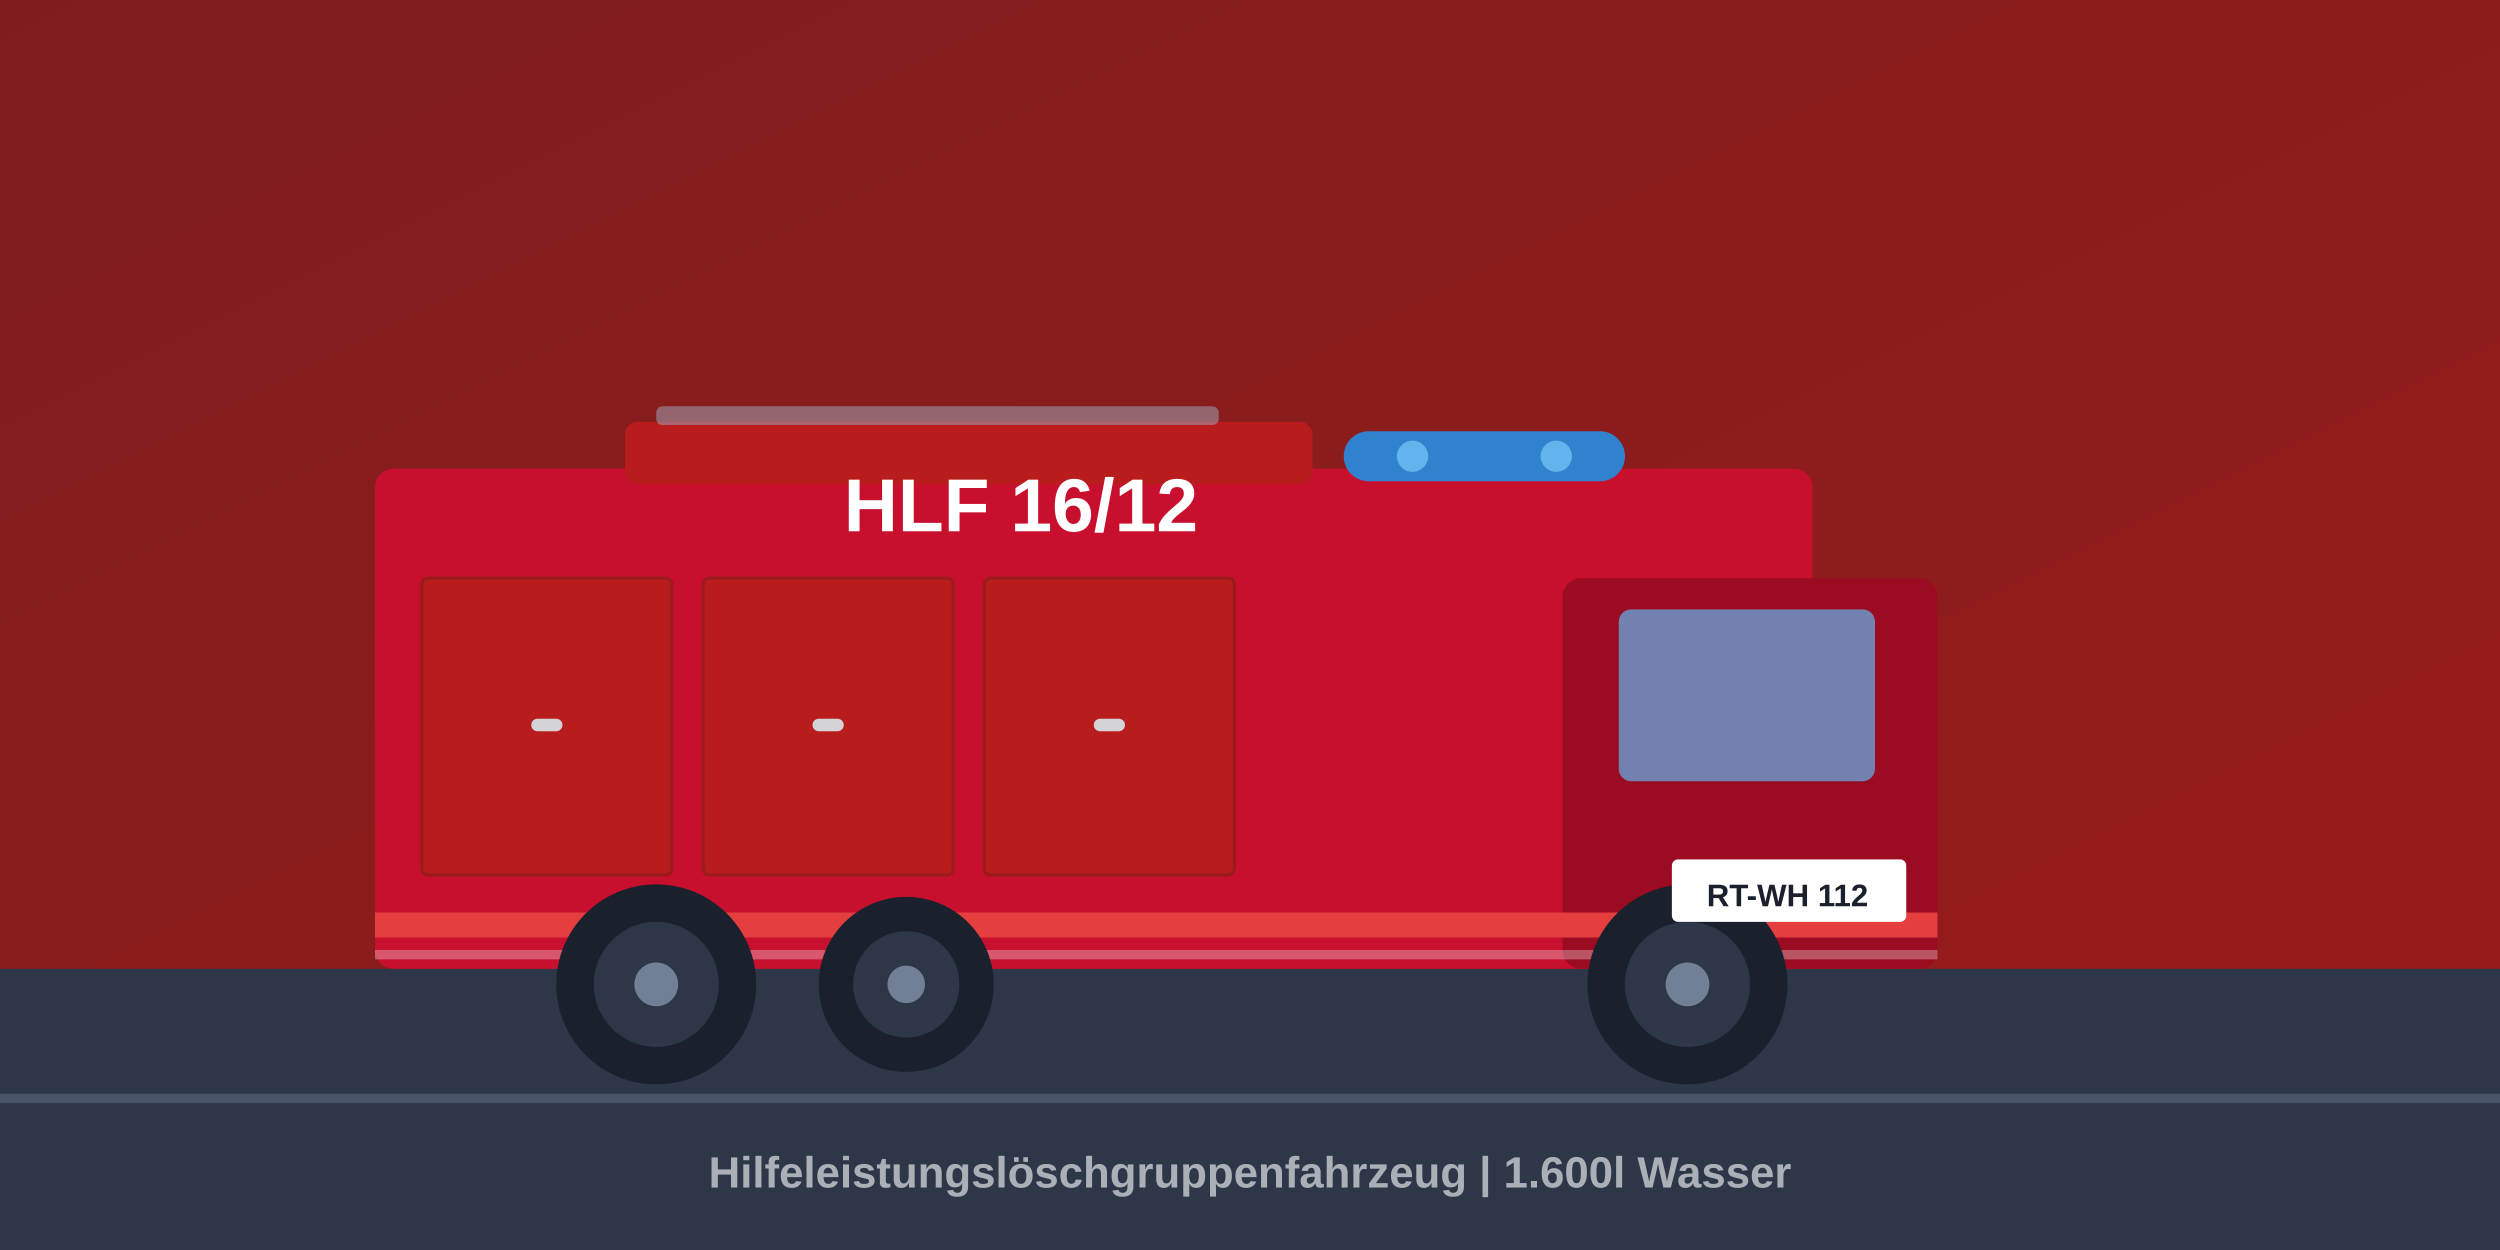
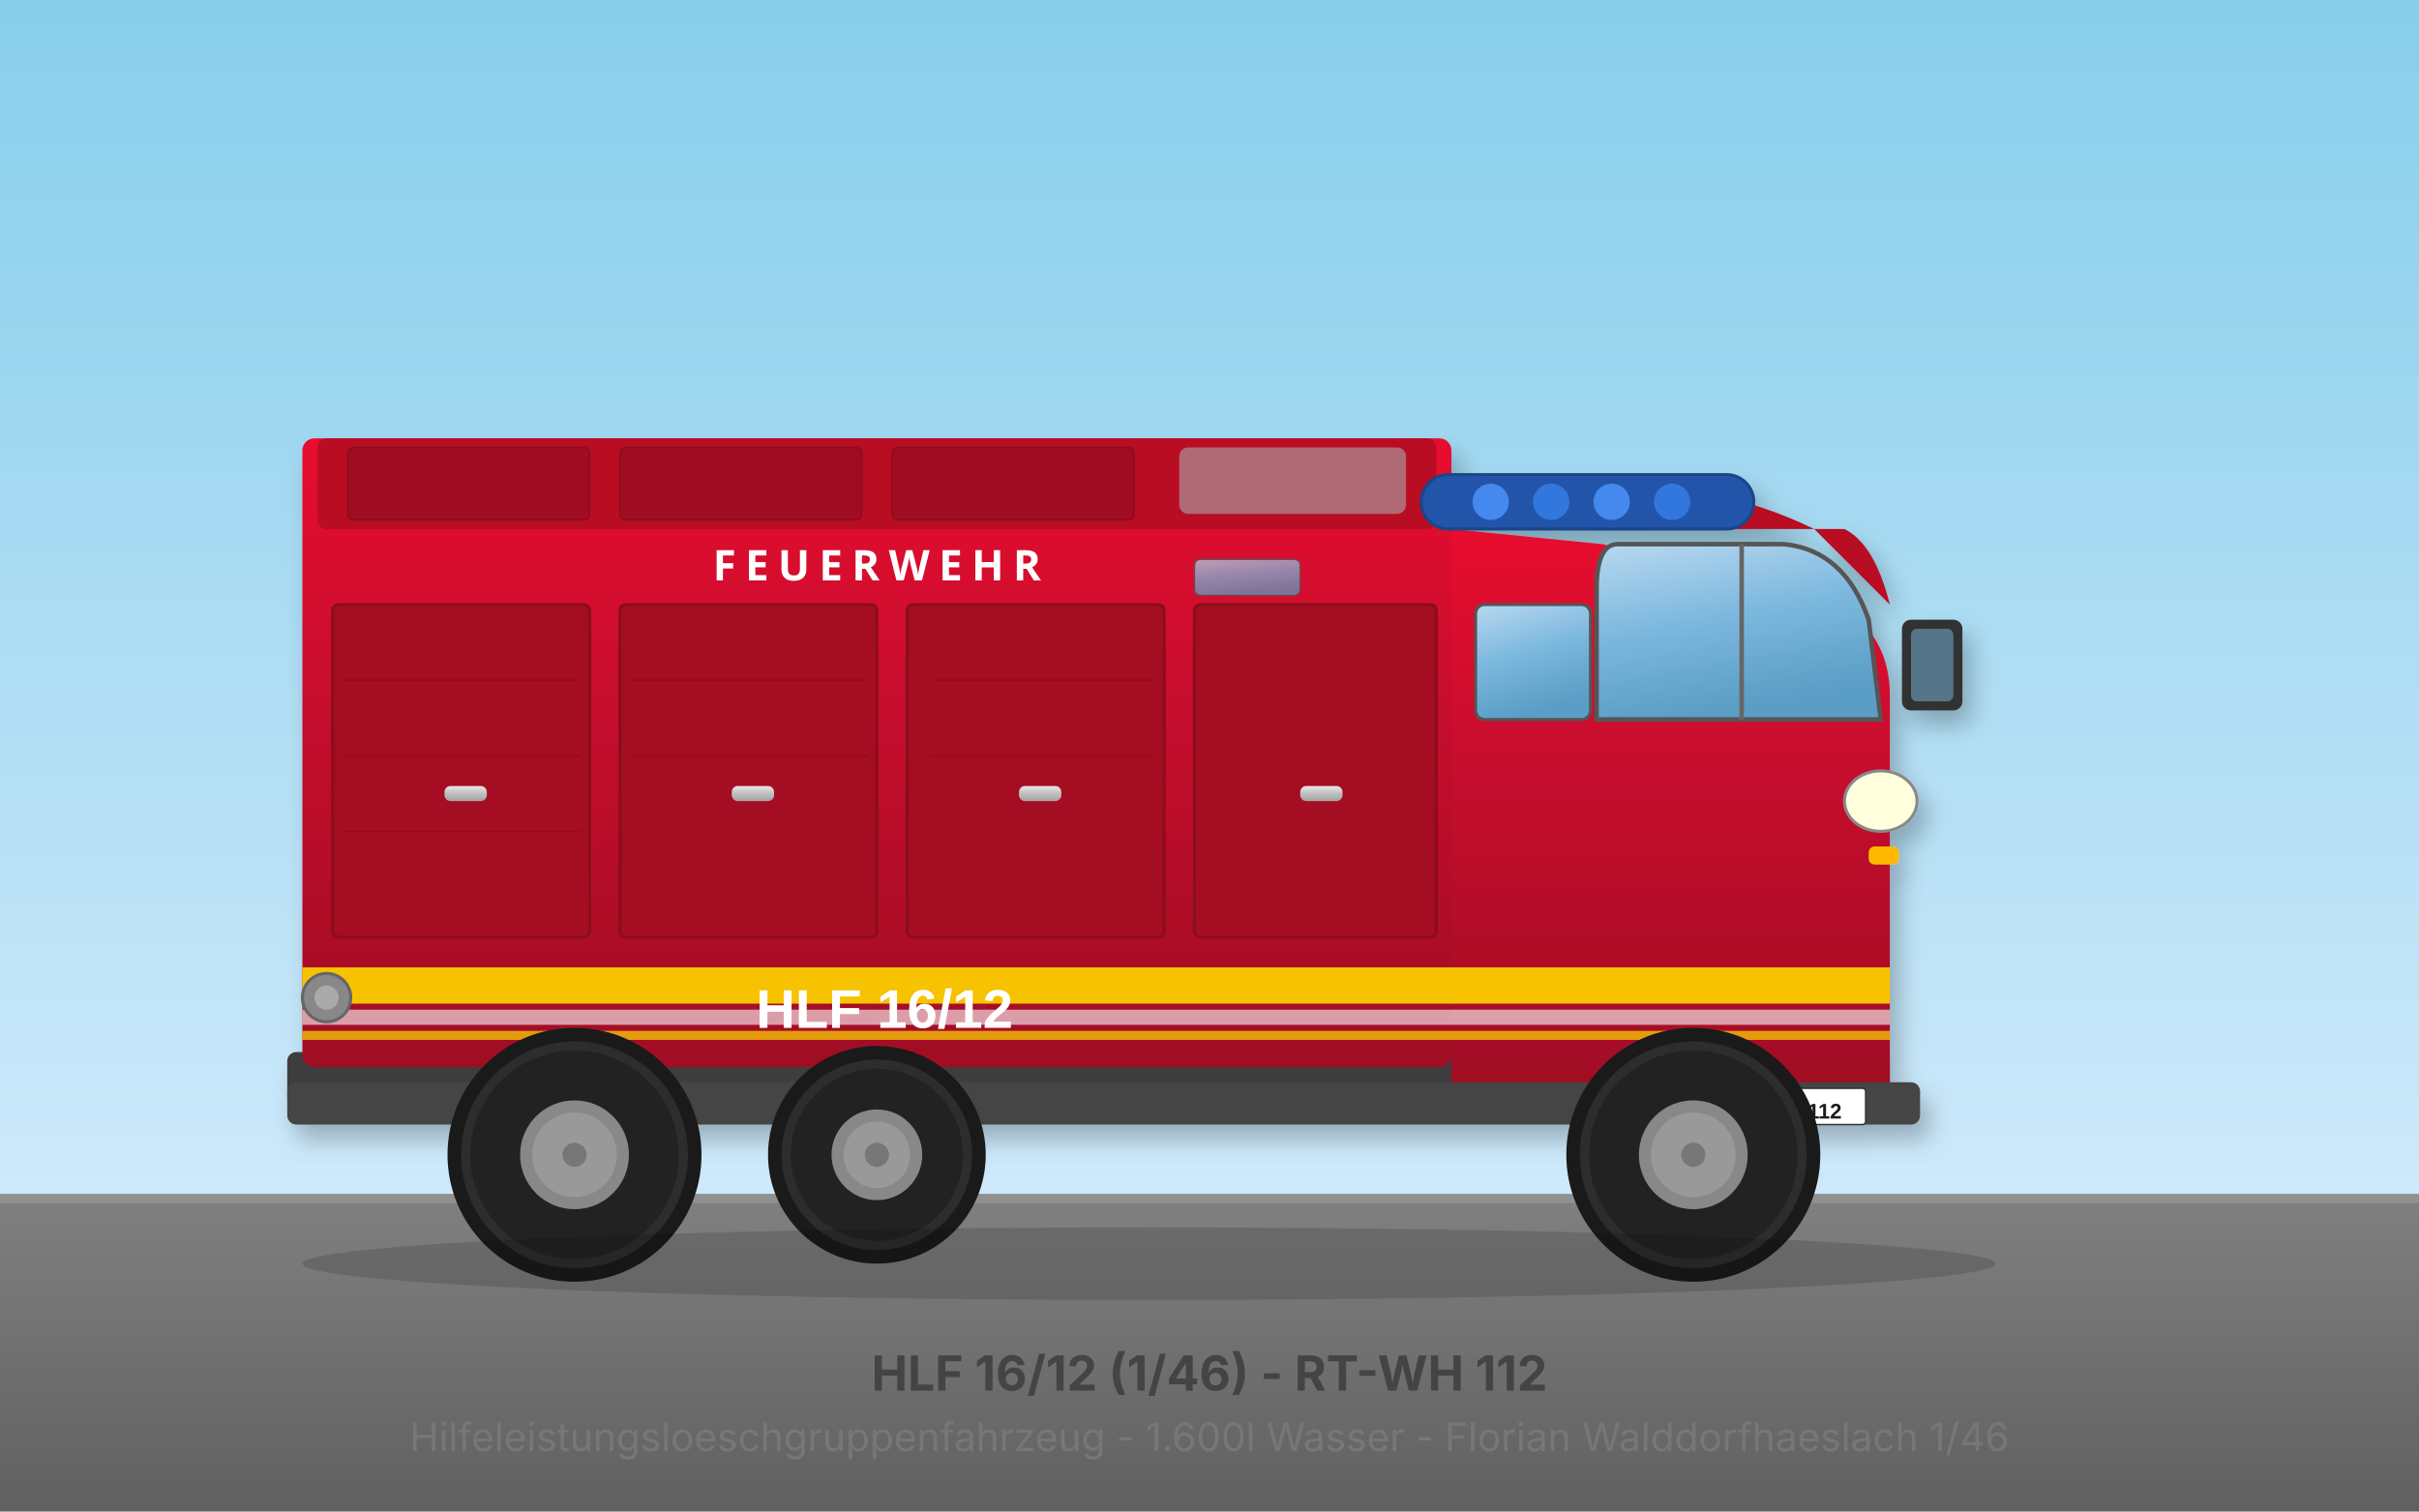
- <svg xmlns="http://www.w3.org/2000/svg" viewBox="0 0 800 400">
+ <svg xmlns="http://www.w3.org/2000/svg" viewBox="0 0 800 500">
  <defs>
-     <linearGradient id="bg" x1="0" y1="0" x2="1" y2="1">
-       <stop offset="0%" stop-color="#7f1d1d" />
-       <stop offset="100%" stop-color="#991b1b" />
+     <linearGradient id="sky" x1="0" y1="0" x2="0" y2="1">
+       <stop offset="0%" stop-color="#87CEEB" />
+       <stop offset="100%" stop-color="#E0F0FF" />
    </linearGradient>
+     <linearGradient id="body" x1="0" y1="0" x2="0" y2="1">
+       <stop offset="0%" stop-color="#E8102E" />
+       <stop offset="40%" stop-color="#C8102E" />
+       <stop offset="100%" stop-color="#A00D24" />
+     </linearGradient>
+     <linearGradient id="glass" x1="0" y1="0" x2="0.3" y2="1">
+       <stop offset="0%" stop-color="#B8D8F0" />
+       <stop offset="50%" stop-color="#7CB8DE" />
+       <stop offset="100%" stop-color="#5A9DC5" />
+     </linearGradient>
+     <linearGradient id="chr" x1="0" y1="0" x2="0" y2="1">
+       <stop offset="0%" stop-color="#E8E8E8" />
+       <stop offset="50%" stop-color="#C0C0C0" />
+       <stop offset="100%" stop-color="#A0A0A0" />
+     </linearGradient>
+     <linearGradient id="gnd" x1="0" y1="0" x2="0" y2="1">
+       <stop offset="0%" stop-color="#808080" />
+       <stop offset="100%" stop-color="#606060" />
+     </linearGradient>
+     <filter id="sh">
+       <feDropShadow dx="3" dy="5" stdDeviation="4" flood-color="#00000040" />
+     </filter>
  </defs>
-   <rect width="800" height="400" fill="url(#bg)" />
-   <rect x="0" y="310" width="800" height="90" fill="#2d3748" />
-   <rect x="0" y="350" width="800" height="3" fill="#718096" opacity="0.4" />
-   <rect x="120" y="150" width="460" height="160" rx="6" fill="#C8102E" />
-   <rect x="135" y="185" width="80" height="95" rx="2" fill="#B91C1C" stroke="#991B1B" stroke-width="1" />
-   <rect x="225" y="185" width="80" height="95" rx="2" fill="#B91C1C" stroke="#991B1B" stroke-width="1" />
-   <rect x="315" y="185" width="80" height="95" rx="2" fill="#B91C1C" stroke="#991B1B" stroke-width="1" />
-   <rect x="170" y="230" width="10" height="4" rx="2" fill="#D4D4D8" />
-   <rect x="260" y="230" width="10" height="4" rx="2" fill="#D4D4D8" />
-   <rect x="350" y="230" width="10" height="4" rx="2" fill="#D4D4D8" />
-   <rect x="500" y="185" width="120" height="125" rx="6" fill="#9B0B22" />
-   <rect x="518" y="195" width="82" height="55" rx="4" fill="#63B3ED" opacity="0.7" />
-   <rect x="200" y="135" width="220" height="20" rx="4" fill="#B91C1C" />
-   <rect x="430" y="138" width="90" height="16" rx="8" fill="#3182CE" />
-   <circle cx="452" cy="146" r="5" fill="#63B3ED" />
-   <circle cx="498" cy="146" r="5" fill="#63B3ED" />
-   <rect x="210" y="130" width="180" height="6" rx="2" fill="#A0AEC0" opacity="0.5" />
-   <text x="270" y="170" font-family="Arial, sans-serif" font-weight="bold" font-size="24" fill="white">HLF 16/12</text>
-   <rect x="120" y="292" width="500" height="8" fill="#E53E3E" />
-   <rect x="120" y="304" width="500" height="3" fill="white" opacity="0.3" />
-   <circle cx="210" cy="315" r="32" fill="#1a202c" />
-   <circle cx="210" cy="315" r="20" fill="#2d3748" />
-   <circle cx="210" cy="315" r="7" fill="#718096" />
-   <circle cx="290" cy="315" r="28" fill="#1a202c" />
-   <circle cx="290" cy="315" r="17" fill="#2d3748" />
-   <circle cx="290" cy="315" r="6" fill="#718096" />
-   <circle cx="540" cy="315" r="32" fill="#1a202c" />
-   <circle cx="540" cy="315" r="20" fill="#2d3748" />
-   <circle cx="540" cy="315" r="7" fill="#718096" />
-   <rect x="535" y="275" width="75" height="20" rx="2" fill="white" />
-   <text x="572" y="290" font-family="Arial, sans-serif" font-weight="bold" font-size="10" fill="#1a202c" text-anchor="middle">RT-WH 112</text>
-   <text x="400" y="380" font-family="Arial, sans-serif" font-weight="bold" font-size="14" fill="white" opacity="0.6" text-anchor="middle">Hilfeleistungslöschgruppenfahrzeug | 1.600l Wasser</text>
+   <rect width="800" height="500" fill="url(#sky)" />
+   <rect x="0" y="395" width="800" height="105" fill="url(#gnd)" />
+   <rect x="0" y="395" width="800" height="3" fill="#909090" />
+   <g filter="url(#sh)">
+     <rect x="95" y="348" width="530" height="18" rx="3" fill="#3D3D3D" />
+     <rect x="100" y="145" width="380" height="208" rx="4" fill="url(#body)" />
+     <rect x="105" y="145" width="370" height="30" rx="3" fill="#B80D23" />
+     <rect x="115" y="148" width="80" height="24" rx="2" fill="#A00D20" stroke="#8B0A1A" stroke-width="0.5" />
+     <rect x="205" y="148" width="80" height="24" rx="2" fill="#A00D20" stroke="#8B0A1A" stroke-width="0.5" />
+     <rect x="295" y="148" width="80" height="24" rx="2" fill="#A00D20" stroke="#8B0A1A" stroke-width="0.5" />
+     <rect x="390" y="148" width="75" height="22" rx="3" fill="#AAA" opacity="0.6" />
+     <rect x="110" y="200" width="85" height="110" rx="2" fill="#A50D20" stroke="#8B0A1A" stroke-width="1" />
+     <rect x="205" y="200" width="85" height="110" rx="2" fill="#A50D20" stroke="#8B0A1A" stroke-width="1" />
+     <rect x="300" y="200" width="85" height="110" rx="2" fill="#A50D20" stroke="#8B0A1A" stroke-width="1" />
+     <rect x="395" y="200" width="80" height="110" rx="2" fill="#A50D20" stroke="#8B0A1A" stroke-width="1" />
+     <line x1="113" y1="225" x2="192" y2="225" stroke="#900D1C" stroke-width="0.5" />
+     <line x1="113" y1="250" x2="192" y2="250" stroke="#900D1C" stroke-width="0.5" />
+     <line x1="113" y1="275" x2="192" y2="275" stroke="#900D1C" stroke-width="0.5" />
+     <line x1="208" y1="225" x2="287" y2="225" stroke="#900D1C" stroke-width="0.5" />
+     <line x1="208" y1="250" x2="287" y2="250" stroke="#900D1C" stroke-width="0.5" />
+     <line x1="308" y1="225" x2="382" y2="225" stroke="#900D1C" stroke-width="0.5" />
+     <line x1="308" y1="250" x2="382" y2="250" stroke="#900D1C" stroke-width="0.5" />
+     <rect x="147" y="260" width="14" height="5" rx="2" fill="url(#chr)" />
+     <rect x="242" y="260" width="14" height="5" rx="2" fill="url(#chr)" />
+     <rect x="337" y="260" width="14" height="5" rx="2" fill="url(#chr)" />
+     <rect x="430" y="260" width="14" height="5" rx="2" fill="url(#chr)" />
+     <path d="M480,175 L480,360 L625,360 L625,230 Q625,210 608,200 L530,180 L480,175 Z" fill="url(#body)" />
+     <path d="M480,175 L530,163 Q565,158 600,175 L625,200 Q620,180 610,175 L485,175 Z" fill="#B80D23" />
+     <path d="M535,180 L590,180 Q610,182 618,205 L622,238 L528,238 L528,195 Q528,180 535,180 Z" fill="url(#glass)" stroke="#555" stroke-width="1.5" />
+     <line x1="576" y1="180" x2="576" y2="238" stroke="#666" stroke-width="1.5" />
+     <rect x="488" y="200" width="38" height="38" rx="3" fill="url(#glass)" stroke="#555" stroke-width="1" />
+     <rect x="395" y="185" width="35" height="12" rx="2" fill="url(#glass)" stroke="#555" stroke-width="0.5" opacity="0.7" />
+     <rect x="100" y="320" width="525" height="12" fill="#FFD700" opacity="0.9" />
+     <rect x="100" y="334" width="525" height="5" fill="white" opacity="0.6" />
+     <rect x="100" y="341" width="525" height="3" fill="#FFD700" opacity="0.7" />
+     <text x="290" y="192" font-family="Arial Black, sans-serif" font-weight="900" font-size="14" fill="white" text-anchor="middle" letter-spacing="3">FEUERWEHR</text>
+     <text x="250" y="340" font-family="Arial, sans-serif" font-weight="bold" font-size="18" fill="white">HLF 16/12</text>
+     <rect x="470" y="157" width="110" height="18" rx="9" fill="#2255AA" stroke="#1A4488" stroke-width="1" />
+     <circle cx="493" cy="166" r="6" fill="#4488EE" />
+     <circle cx="513" cy="166" r="6" fill="#3377DD" />
+     <circle cx="533" cy="166" r="6" fill="#4488EE" />
+     <circle cx="553" cy="166" r="6" fill="#3377DD" />
+     <circle cx="108" cy="330" r="8" fill="#888" stroke="#666" stroke-width="1" />
+     <circle cx="108" cy="330" r="4" fill="#AAA" />
+     <ellipse cx="622" cy="265" rx="12" ry="10" fill="#FFFFDD" stroke="#888" stroke-width="1" />
+     <rect x="618" y="280" width="10" height="6" rx="2" fill="#FFB800" />
+     <rect x="629" y="205" width="20" height="30" rx="3" fill="#333" />
+     <rect x="632" y="208" width="14" height="24" rx="2" fill="#7CB8DE" opacity="0.5" />
+     <rect x="95" y="358" width="540" height="14" rx="3" fill="#444" />
+     <rect x="565" y="360" width="52" height="12" rx="1" fill="white" stroke="#333" stroke-width="0.5" />
+     <rect x="565" y="360" width="8" height="12" fill="#003399" />
+     <text x="591" y="370" font-family="Arial, sans-serif" font-weight="bold" font-size="7" fill="#1a1a1a" text-anchor="middle">RT-WH 112</text>
+   </g>
+   <circle cx="190" cy="382" r="42" fill="#1A1A1A" />
+   <circle cx="190" cy="382" r="36" fill="#222" stroke="#2D2D2D" stroke-width="3" />
+   <circle cx="190" cy="382" r="18" fill="#888" />
+   <circle cx="190" cy="382" r="14" fill="#999" />
+   <circle cx="190" cy="382" r="4" fill="#777" />
+   <circle cx="290" cy="382" r="36" fill="#1A1A1A" />
+   <circle cx="290" cy="382" r="30" fill="#222" stroke="#2D2D2D" stroke-width="3" />
+   <circle cx="290" cy="382" r="15" fill="#888" />
+   <circle cx="290" cy="382" r="11" fill="#999" />
+   <circle cx="290" cy="382" r="4" fill="#777" />
+   <circle cx="560" cy="382" r="42" fill="#1A1A1A" />
+   <circle cx="560" cy="382" r="36" fill="#222" stroke="#2D2D2D" stroke-width="3" />
+   <circle cx="560" cy="382" r="18" fill="#888" />
+   <circle cx="560" cy="382" r="14" fill="#999" />
+   <circle cx="560" cy="382" r="4" fill="#777" />
+   <ellipse cx="380" cy="418" rx="280" ry="12" fill="#00000025" />
+   <text x="400" y="460" font-family="Inter, Arial, sans-serif" font-weight="700" font-size="16" fill="#444" text-anchor="middle">HLF 16/12 (1/46) - RT-WH 112</text>
+   <text x="400" y="480" font-family="Inter, Arial, sans-serif" font-weight="400" font-size="13" fill="#777" text-anchor="middle">Hilfeleistungsloeschgruppenfahrzeug - 1.600l Wasser - Florian Walddorfhaeslach 1/46</text>
</svg>
